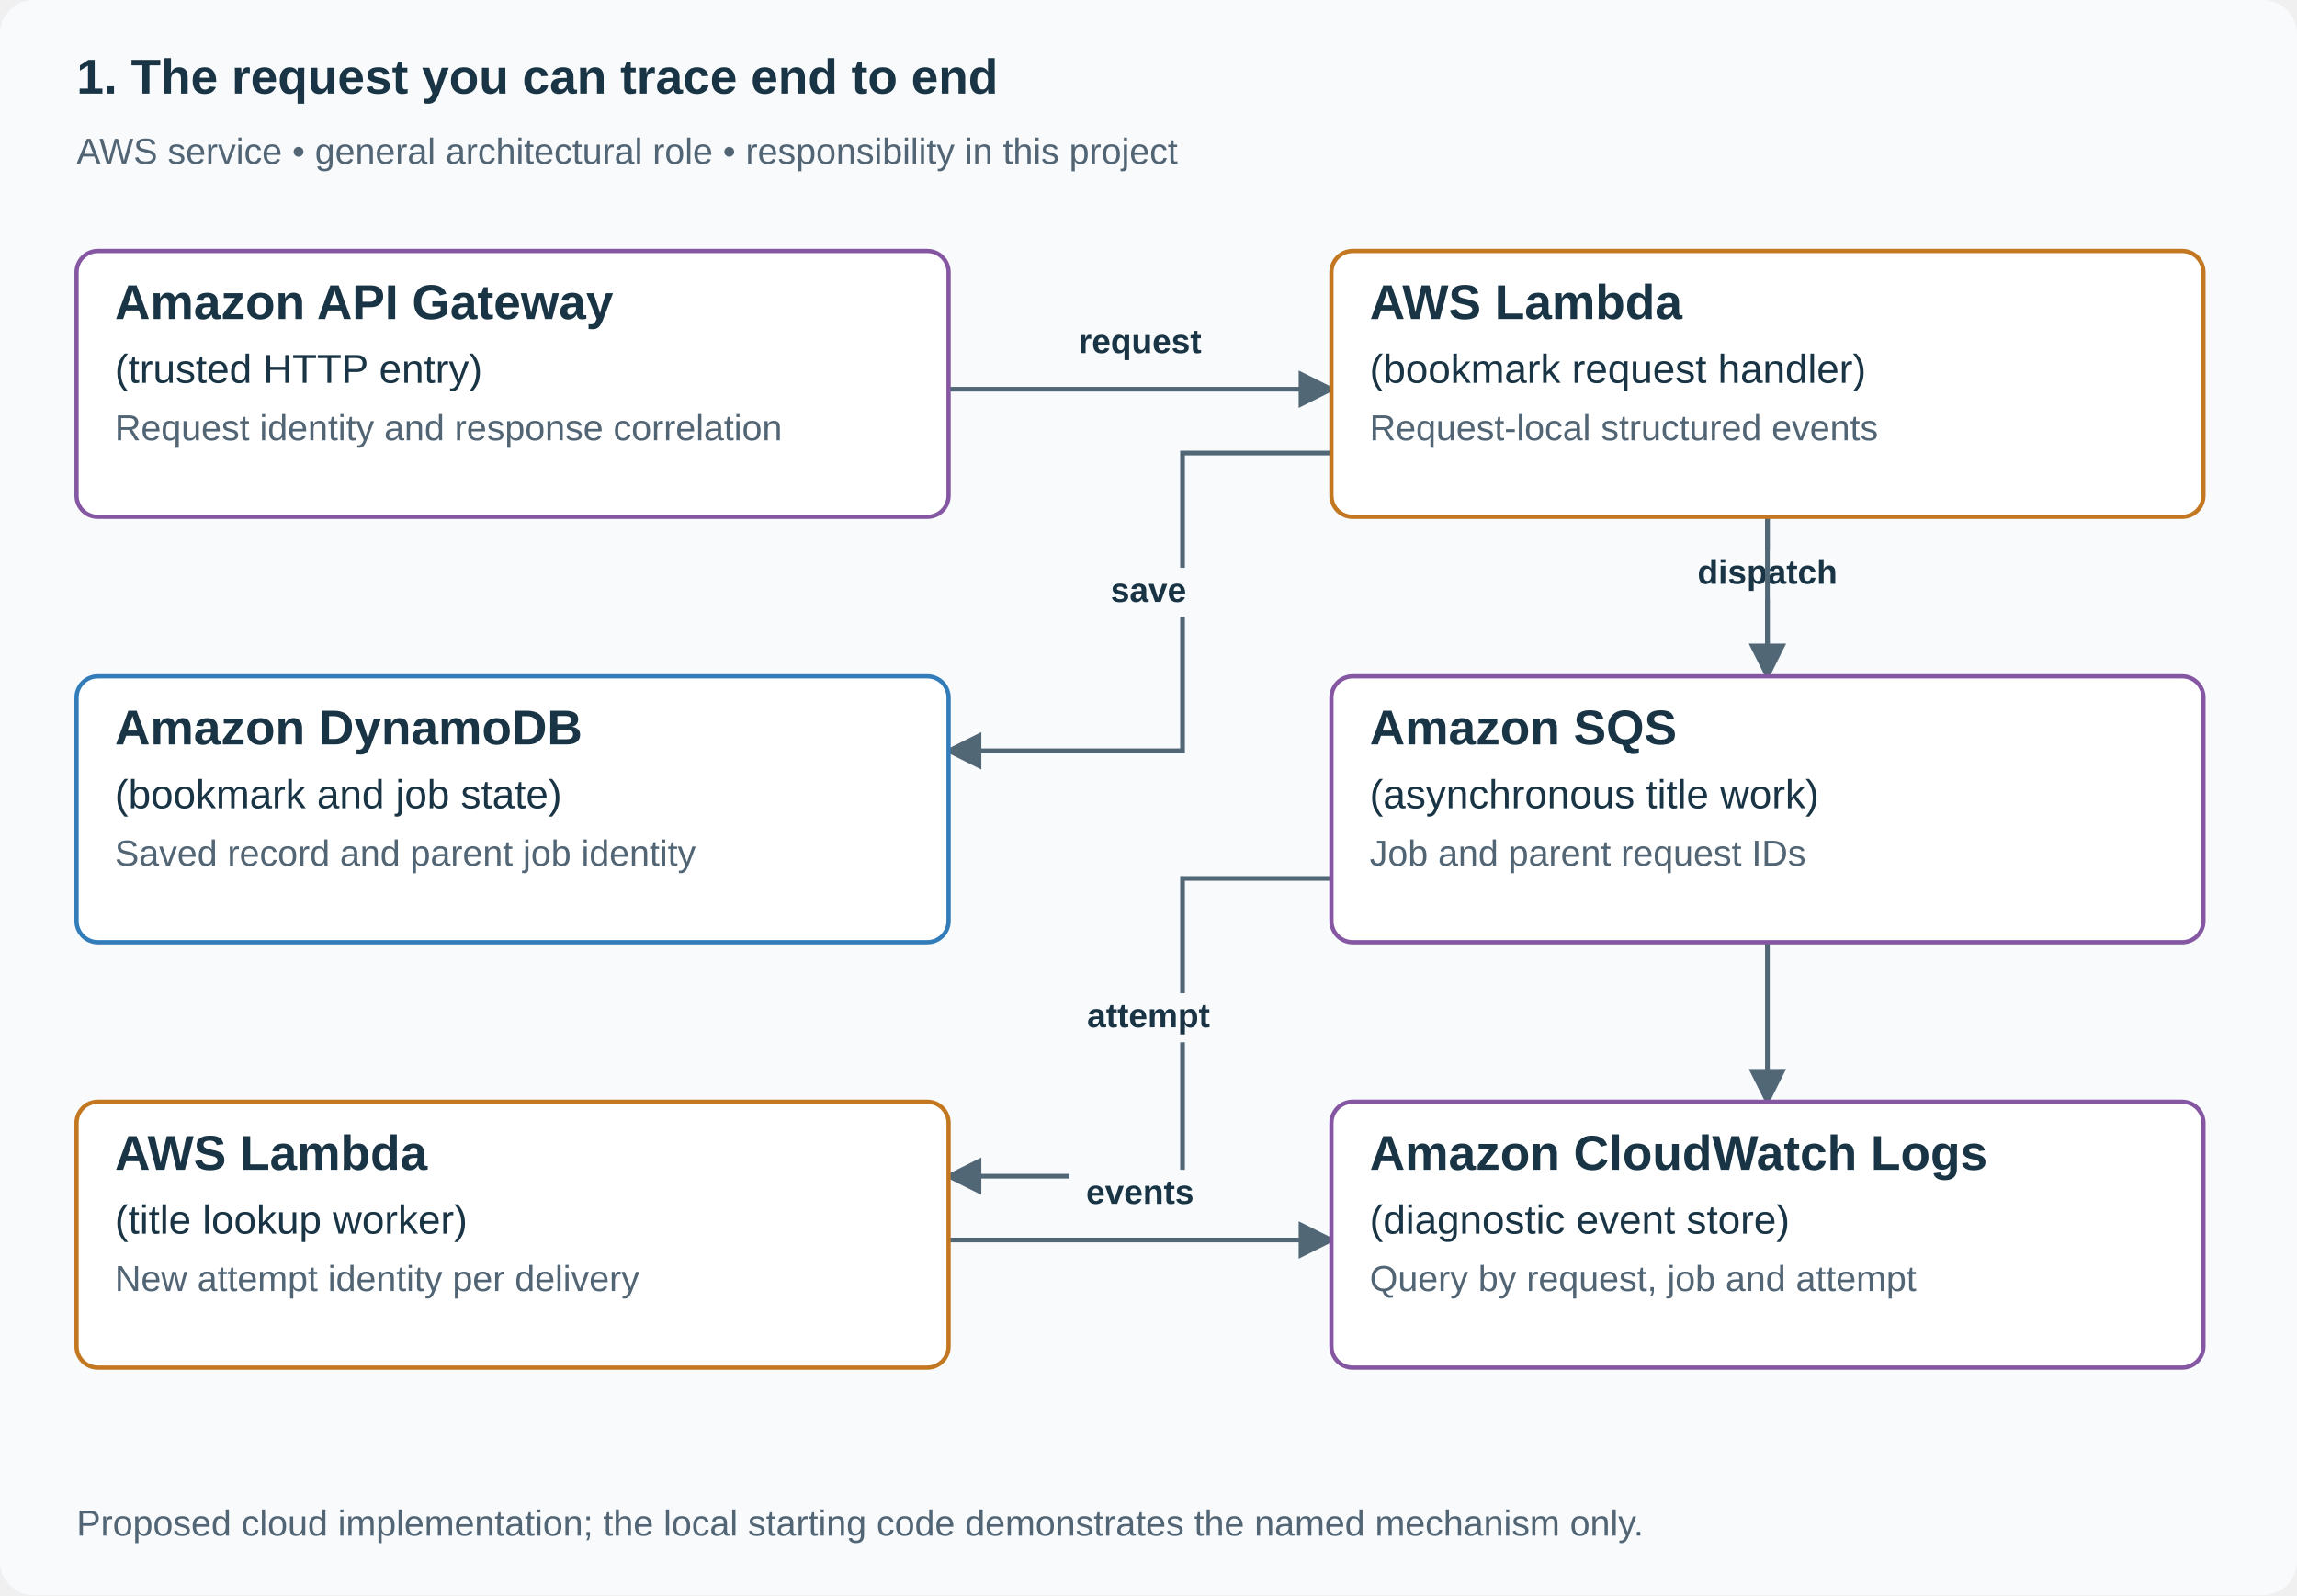
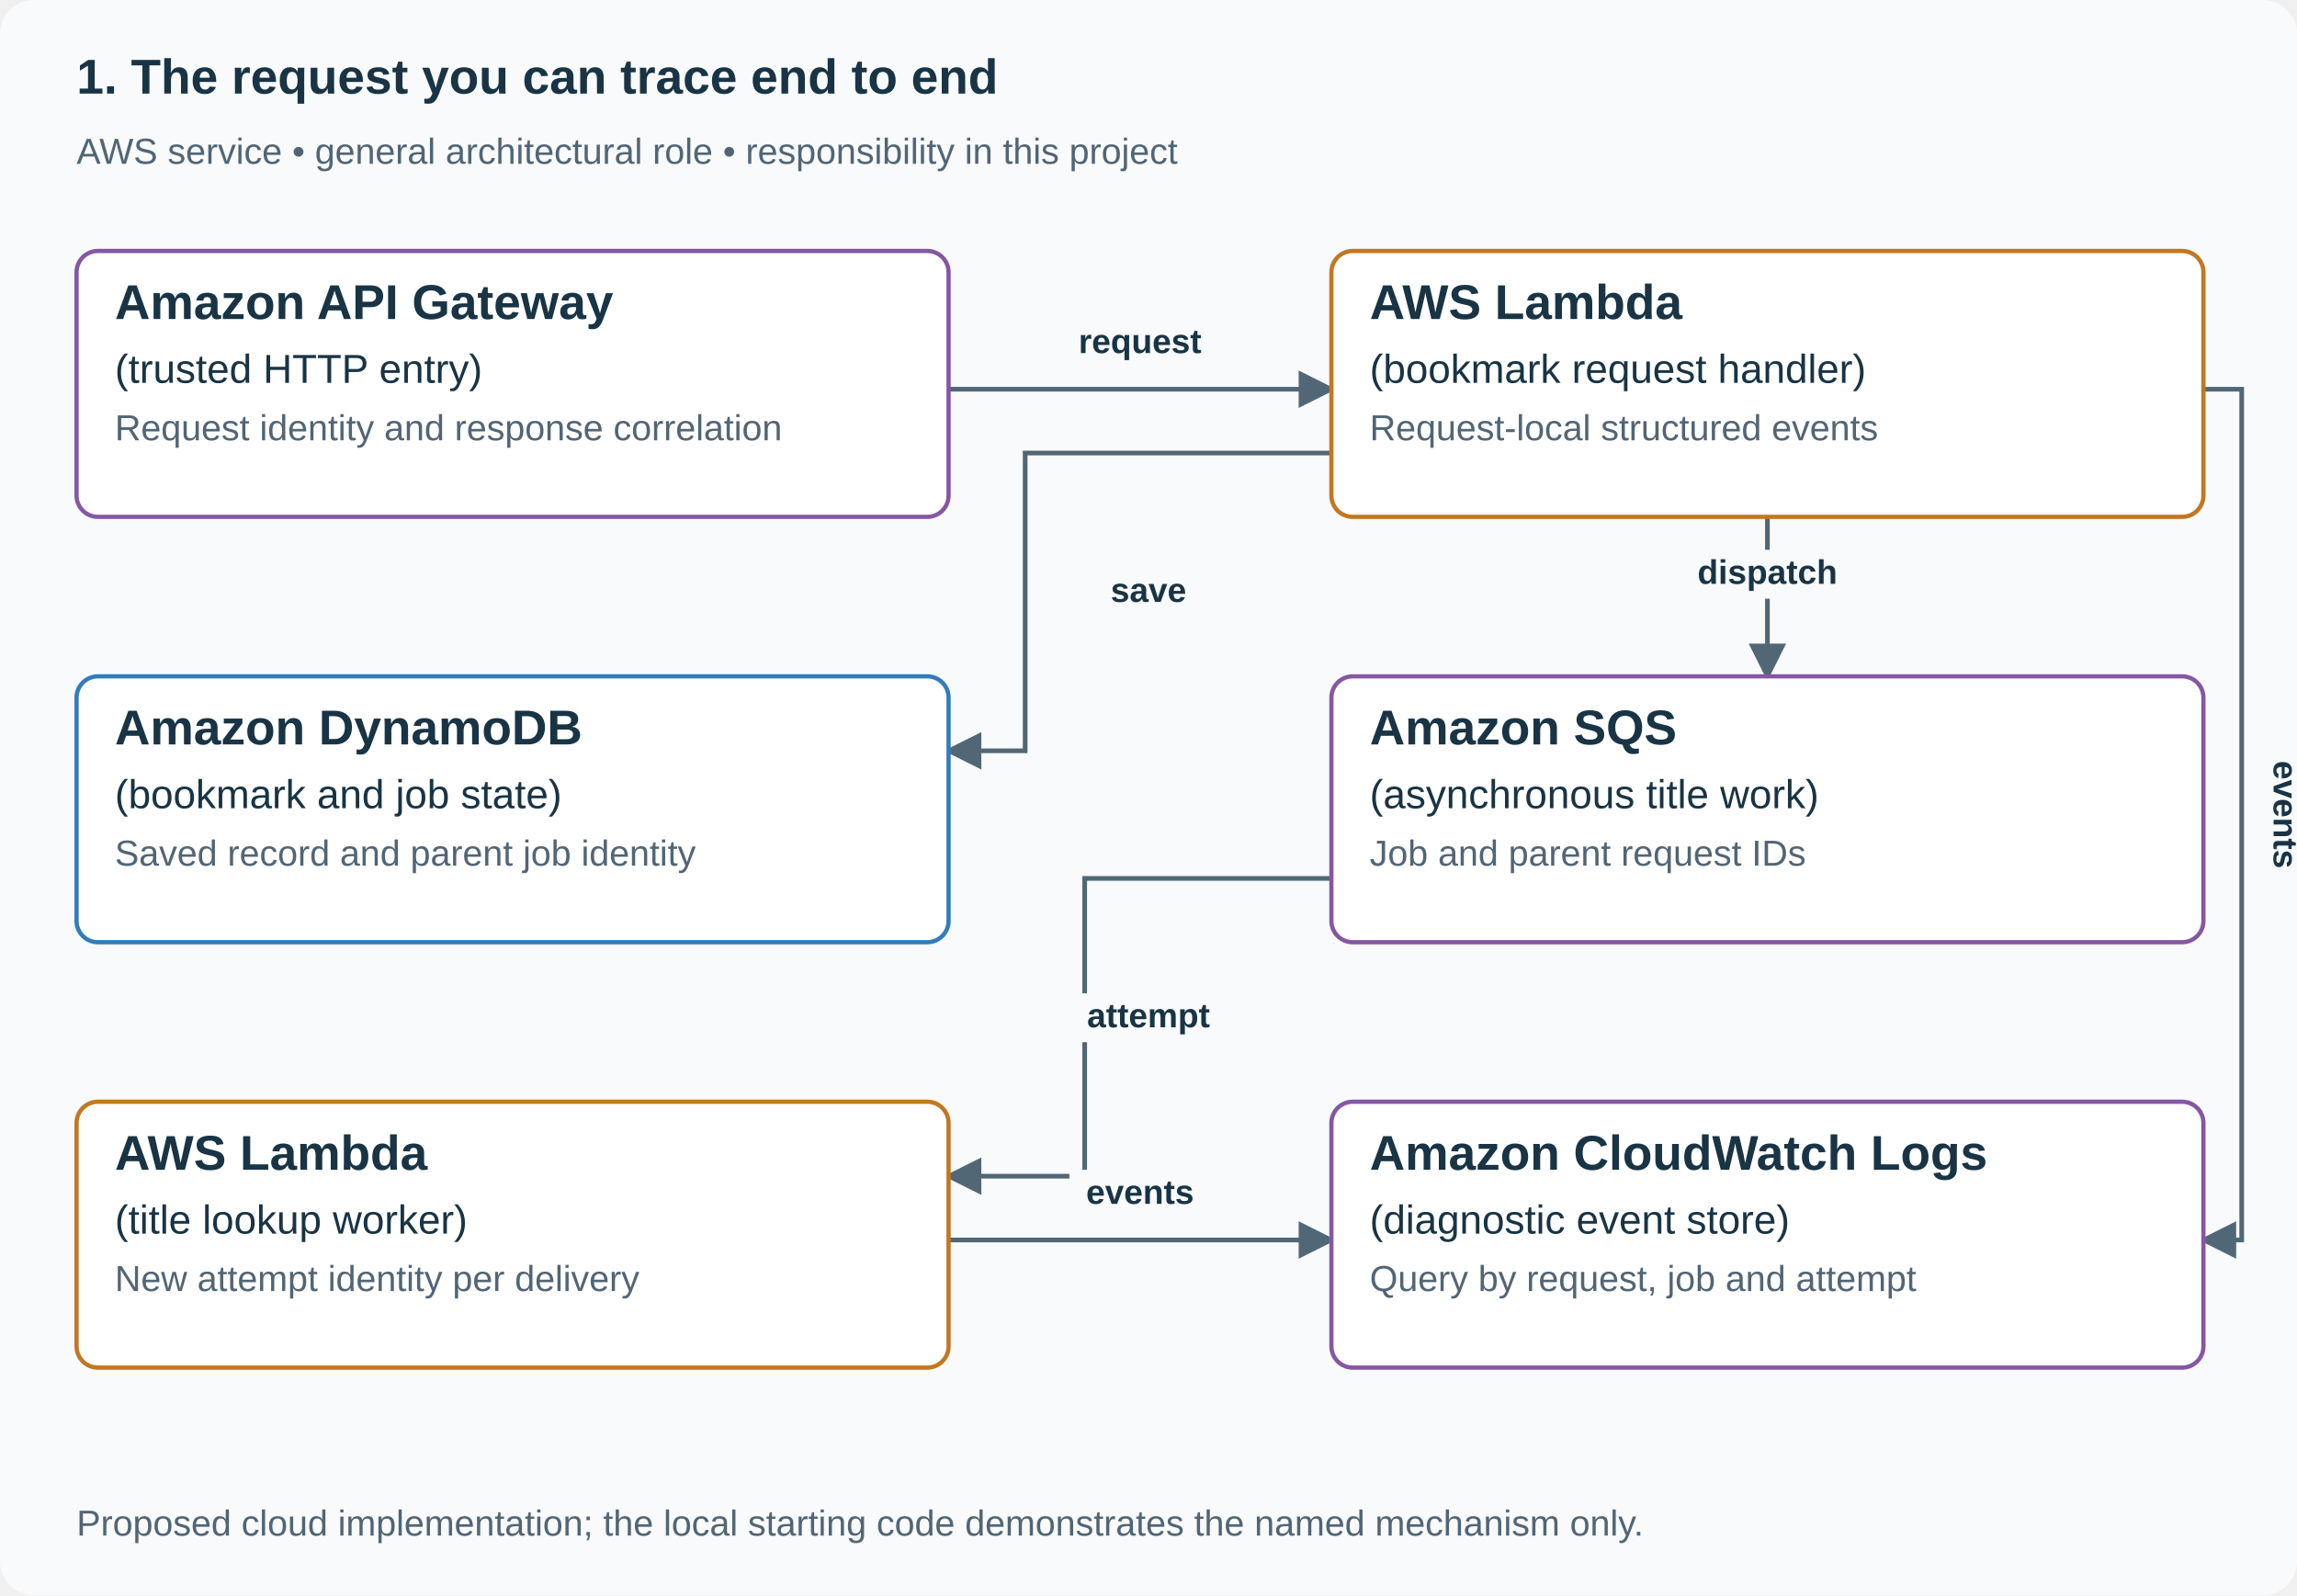
<svg xmlns="http://www.w3.org/2000/svg" width="1080" height="750" viewBox="0 0 1080 750" role="img" aria-labelledby="t d">
  <defs>
    <marker id="a" markerWidth="8" markerHeight="8" refX="7" refY="4" orient="auto">
      <path d="M0 0L8 4L0 8Z" fill="#526776" />
    </marker>
  </defs>
  <rect width="1080" height="750" rx="16" fill="#f8fafc" />
  <style>text{font-family:Arial,sans-serif;fill:#193444}.name{font-size:23px;font-weight:bold}.role{font-size:19px}.detail{font-size:17px;fill:#526575}.edge{font-size:16px;font-weight:bold}</style>
  <text x="36" y="44" class="name" style="font-size:23px">1. The request you can trace end to end</text>
  <text x="36" y="77" class="detail">AWS service • general architectural role • responsibility in this project</text>
  <path d="M446 183 L626 183" fill="none" stroke="#526776" stroke-width="2.2" marker-end="url(#a)" />
-   <rect x="498.6" y="150" width="74.8" height="23" fill="#f8fafc" />
-   <text x="536.0" y="166" class="edge" text-anchor="middle">request</text>
-   <path d="M626 213 L556 213 L556 353 L446 353" fill="none" stroke="#526776" stroke-width="2.2" marker-end="url(#a)" />
-   <rect x="515.2" y="267.0" width="49.6" height="23" fill="#f8fafc" />
-   <text x="540" y="283.0" class="edge" text-anchor="middle">save</text>
+   <g transform="translate(536.0 166) rotate(0)">
+     <rect x="-37.4" y="-16" width="74.8" height="23" fill="#f8fafc" />
+     <text x="0" y="0" class="edge" text-anchor="middle">request</text>
+   </g>
+   <path d="M626 213 L482 213 L482 353 L446 353" fill="none" stroke="#526776" stroke-width="2.2" marker-end="url(#a)" />
+   <g transform="translate(540 283.0) rotate(0)">
+     <rect x="-24.8" y="-16" width="49.6" height="23" fill="#f8fafc" />
+     <text x="0" y="0" class="edge" text-anchor="middle">save</text>
+   </g>
  <path d="M831 243 L831 318" fill="none" stroke="#526776" stroke-width="2.2" marker-end="url(#a)" />
-   <rect x="789.4" y="258.5" width="83.2" height="23" fill="#f8fafc" />
-   <text x="831" y="274.5" class="edge" text-anchor="middle">dispatch</text>
-   <path d="M626 413 L556 413 L556 553 L446 553" fill="none" stroke="#526776" stroke-width="2.2" marker-end="url(#a)" />
-   <rect x="502.6" y="467.0" width="74.8" height="23" fill="#f8fafc" />
-   <text x="540" y="483.0" class="edge" text-anchor="middle">attempt</text>
-   <path d="M831 243 L831 518" fill="none" stroke="#526776" stroke-width="2.2" marker-end="url(#a)" />
-   <rect x="797.8" y="358.5" width="66.4" height="23" fill="#f8fafc" />
-   <text x="831" y="374.5" class="edge" text-anchor="middle">events</text>
+   <g transform="translate(831 274.5) rotate(0)">
+     <rect x="-41.6" y="-16" width="83.2" height="23" fill="#f8fafc" />
+     <text x="0" y="0" class="edge" text-anchor="middle">dispatch</text>
+   </g>
+   <path d="M626 413 L510 413 L510 553 L446 553" fill="none" stroke="#526776" stroke-width="2.2" marker-end="url(#a)" />
+   <g transform="translate(540 483.0) rotate(0)">
+     <rect x="-37.4" y="-16" width="74.8" height="23" fill="#f8fafc" />
+     <text x="0" y="0" class="edge" text-anchor="middle">attempt</text>
+   </g>
+   <path d="M1036 183 L1054 183 L1054 583 L1036 583" fill="none" stroke="#526776" stroke-width="2.2" marker-end="url(#a)" />
+   <g transform="translate(1069 383.0) rotate(90)">
+     <rect x="-33.2" y="-16" width="66.4" height="23" fill="#f8fafc" />
+     <text x="0" y="0" class="edge" text-anchor="middle">events</text>
+   </g>
  <path d="M446 583 L626 583" fill="none" stroke="#526776" stroke-width="2.2" marker-end="url(#a)" />
-   <rect x="502.8" y="550" width="66.4" height="23" fill="#f8fafc" />
-   <text x="536.0" y="566" class="edge" text-anchor="middle">events</text>
+   <g transform="translate(536.0 566) rotate(0)">
+     <rect x="-33.2" y="-16" width="66.4" height="23" fill="#f8fafc" />
+     <text x="0" y="0" class="edge" text-anchor="middle">events</text>
+   </g>
  <rect x="36" y="118" width="410" height="125" rx="10" fill="white" stroke="#8557a3" stroke-width="2" />
  <text x="54" y="150" class="name" style="font-size:23px">Amazon API Gateway</text>
-   <text x="54" y="180" class="role">(trusted HTTP entry)</text>
-   <text x="54" y="207" class="detail">Request identity and response correlation</text>
+   <text x="54" y="180" class="role" style="font-size:19px">(trusted HTTP entry)</text>
+   <text x="54" y="207" class="detail" style="font-size:17px">Request identity and response correlation</text>
  <rect x="626" y="118" width="410" height="125" rx="10" fill="white" stroke="#c27720" stroke-width="2" />
  <text x="644" y="150" class="name" style="font-size:23px">AWS Lambda</text>
-   <text x="644" y="180" class="role">(bookmark request handler)</text>
-   <text x="644" y="207" class="detail">Request-local structured events</text>
+   <text x="644" y="180" class="role" style="font-size:19px">(bookmark request handler)</text>
+   <text x="644" y="207" class="detail" style="font-size:17px">Request-local structured events</text>
  <rect x="36" y="318" width="410" height="125" rx="10" fill="white" stroke="#327cba" stroke-width="2" />
  <text x="54" y="350" class="name" style="font-size:23px">Amazon DynamoDB</text>
-   <text x="54" y="380" class="role">(bookmark and job state)</text>
-   <text x="54" y="407" class="detail">Saved record and parent job identity</text>
+   <text x="54" y="380" class="role" style="font-size:19px">(bookmark and job state)</text>
+   <text x="54" y="407" class="detail" style="font-size:17px">Saved record and parent job identity</text>
  <rect x="626" y="318" width="410" height="125" rx="10" fill="white" stroke="#8557a3" stroke-width="2" />
  <text x="644" y="350" class="name" style="font-size:23px">Amazon SQS</text>
-   <text x="644" y="380" class="role">(asynchronous title work)</text>
-   <text x="644" y="407" class="detail">Job and parent request IDs</text>
+   <text x="644" y="380" class="role" style="font-size:19px">(asynchronous title work)</text>
+   <text x="644" y="407" class="detail" style="font-size:17px">Job and parent request IDs</text>
  <rect x="36" y="518" width="410" height="125" rx="10" fill="white" stroke="#c27720" stroke-width="2" />
  <text x="54" y="550" class="name" style="font-size:23px">AWS Lambda</text>
-   <text x="54" y="580" class="role">(title lookup worker)</text>
-   <text x="54" y="607" class="detail">New attempt identity per delivery</text>
+   <text x="54" y="580" class="role" style="font-size:19px">(title lookup worker)</text>
+   <text x="54" y="607" class="detail" style="font-size:17px">New attempt identity per delivery</text>
  <rect x="626" y="518" width="410" height="125" rx="10" fill="white" stroke="#8557a3" stroke-width="2" />
  <text x="644" y="550" class="name" style="font-size:23px">Amazon CloudWatch Logs</text>
-   <text x="644" y="580" class="role">(diagnostic event store)</text>
-   <text x="644" y="607" class="detail">Query by request, job and attempt</text>
+   <text x="644" y="580" class="role" style="font-size:19px">(diagnostic event store)</text>
+   <text x="644" y="607" class="detail" style="font-size:17px">Query by request, job and attempt</text>
  <text x="36" y="722" class="detail">Proposed cloud implementation; the local starting code demonstrates the named mechanism only.</text>
</svg>
